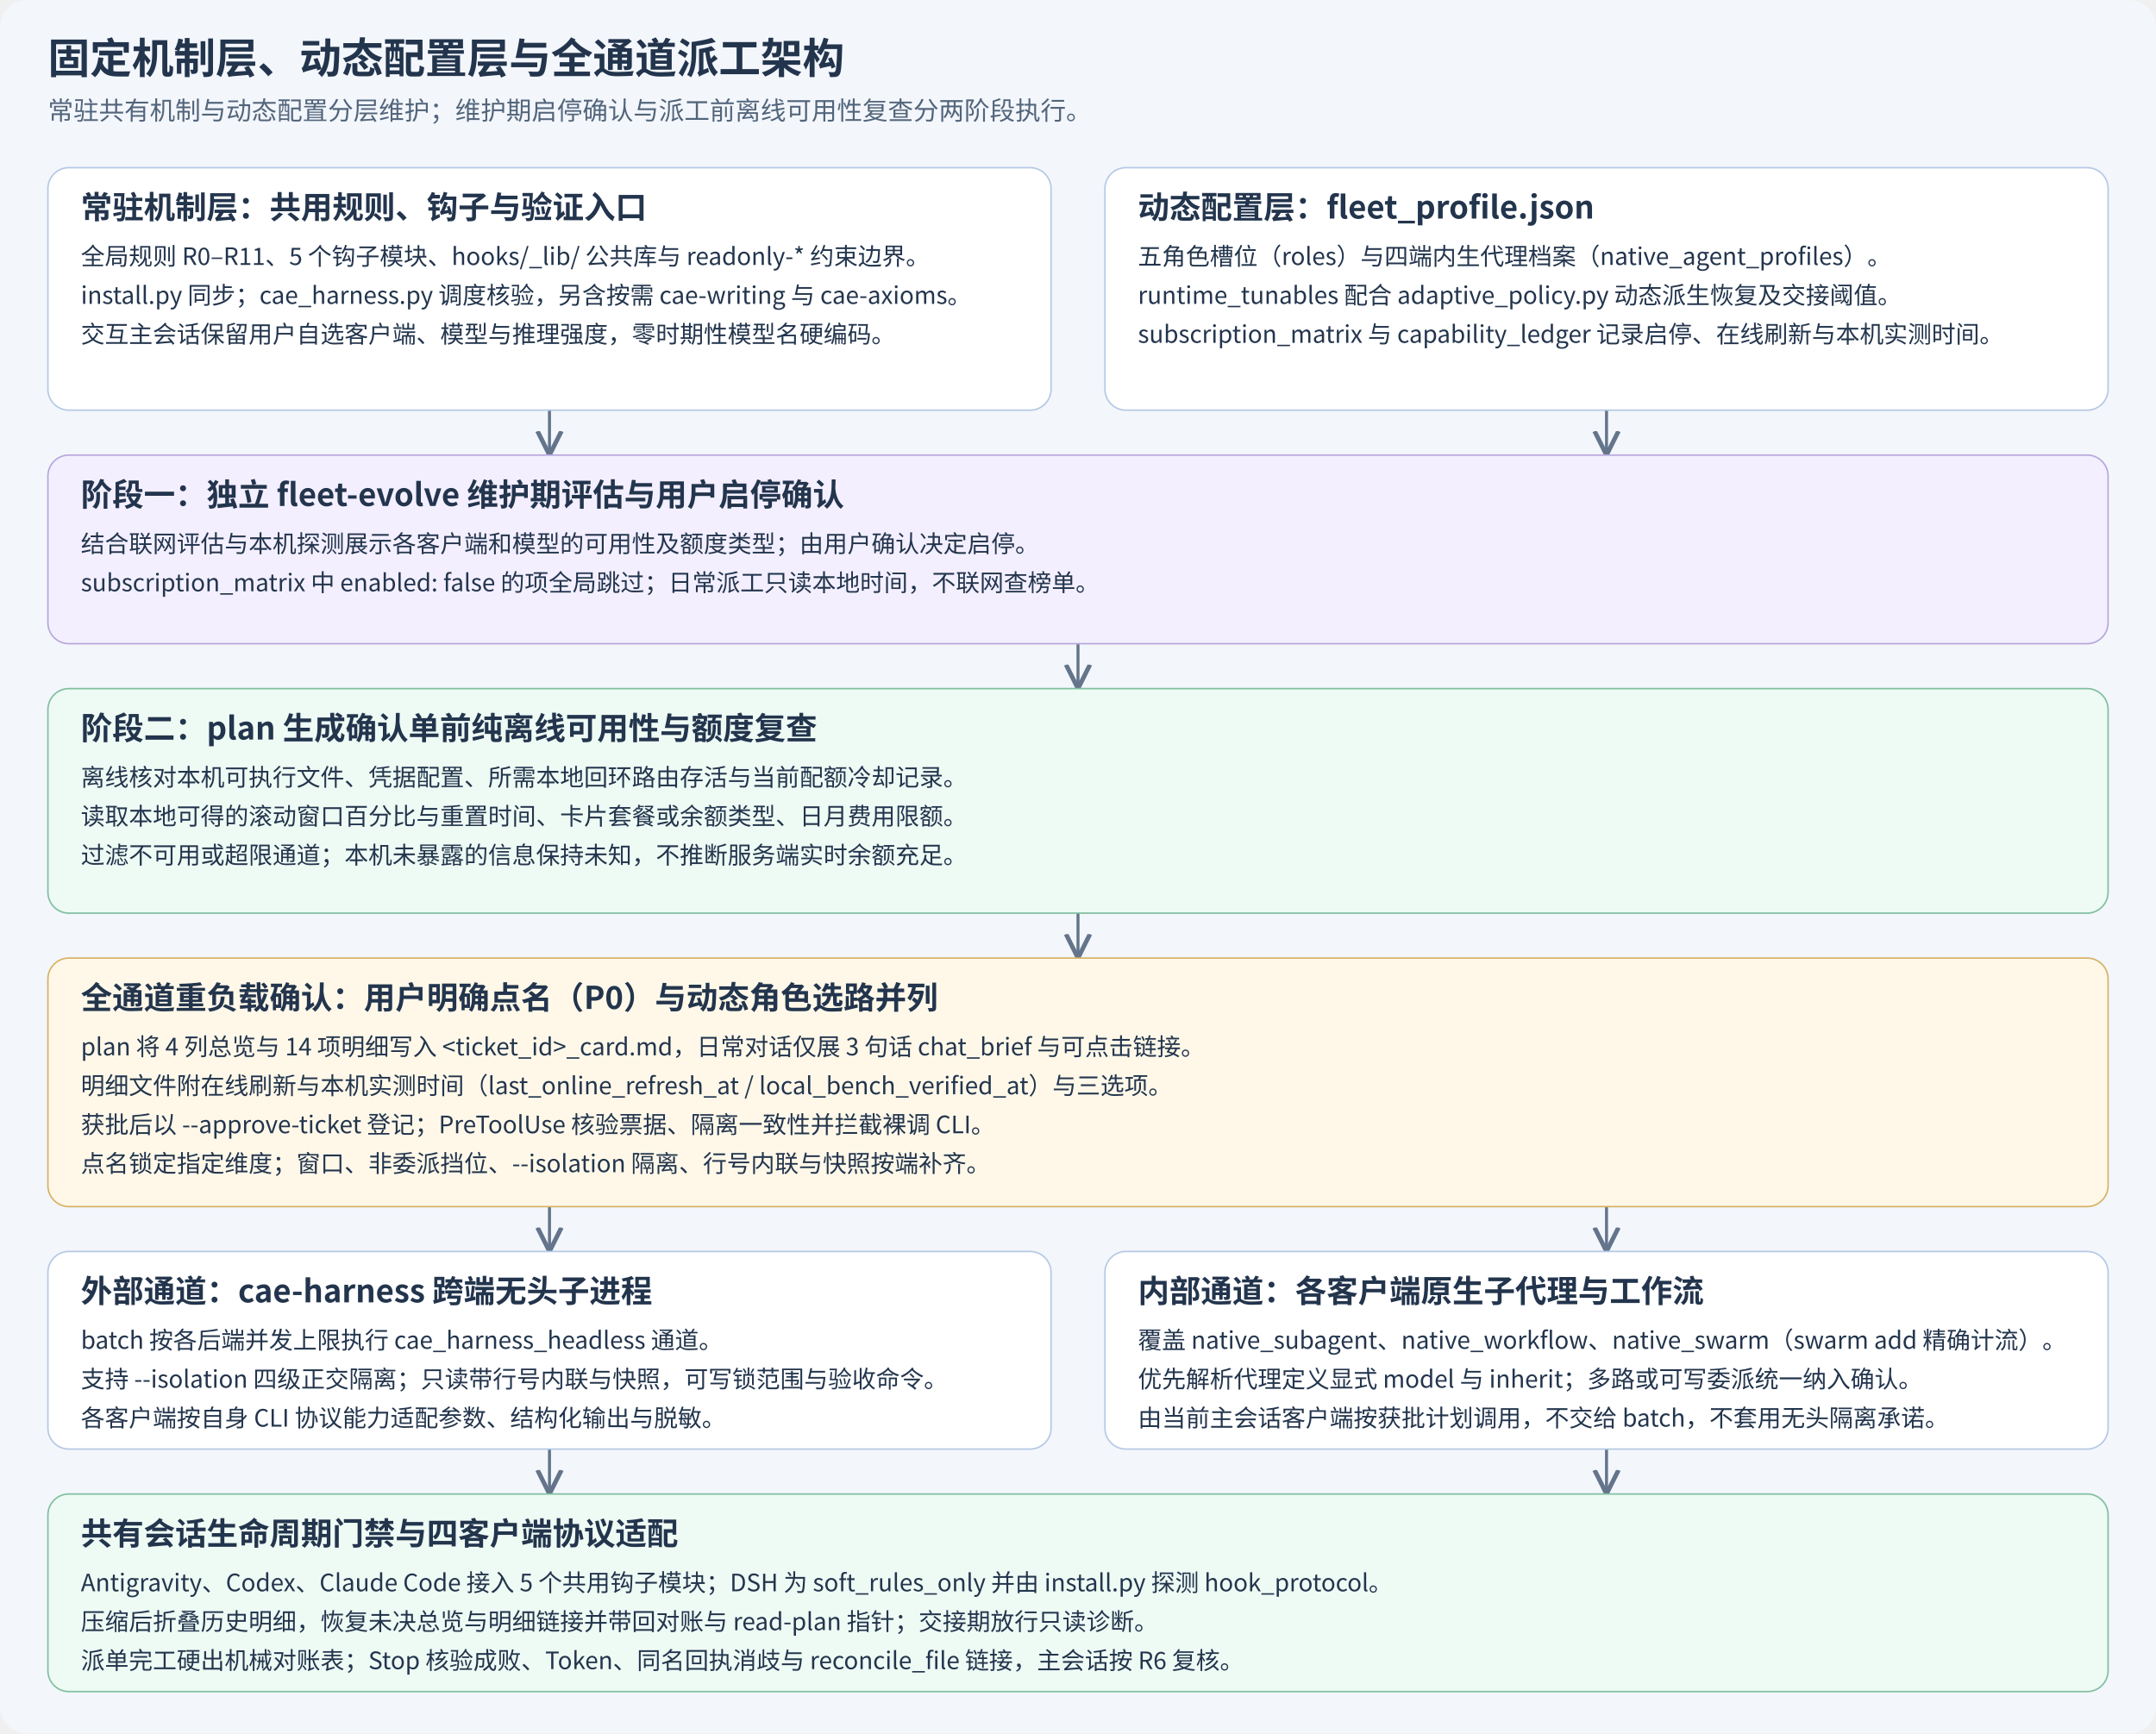
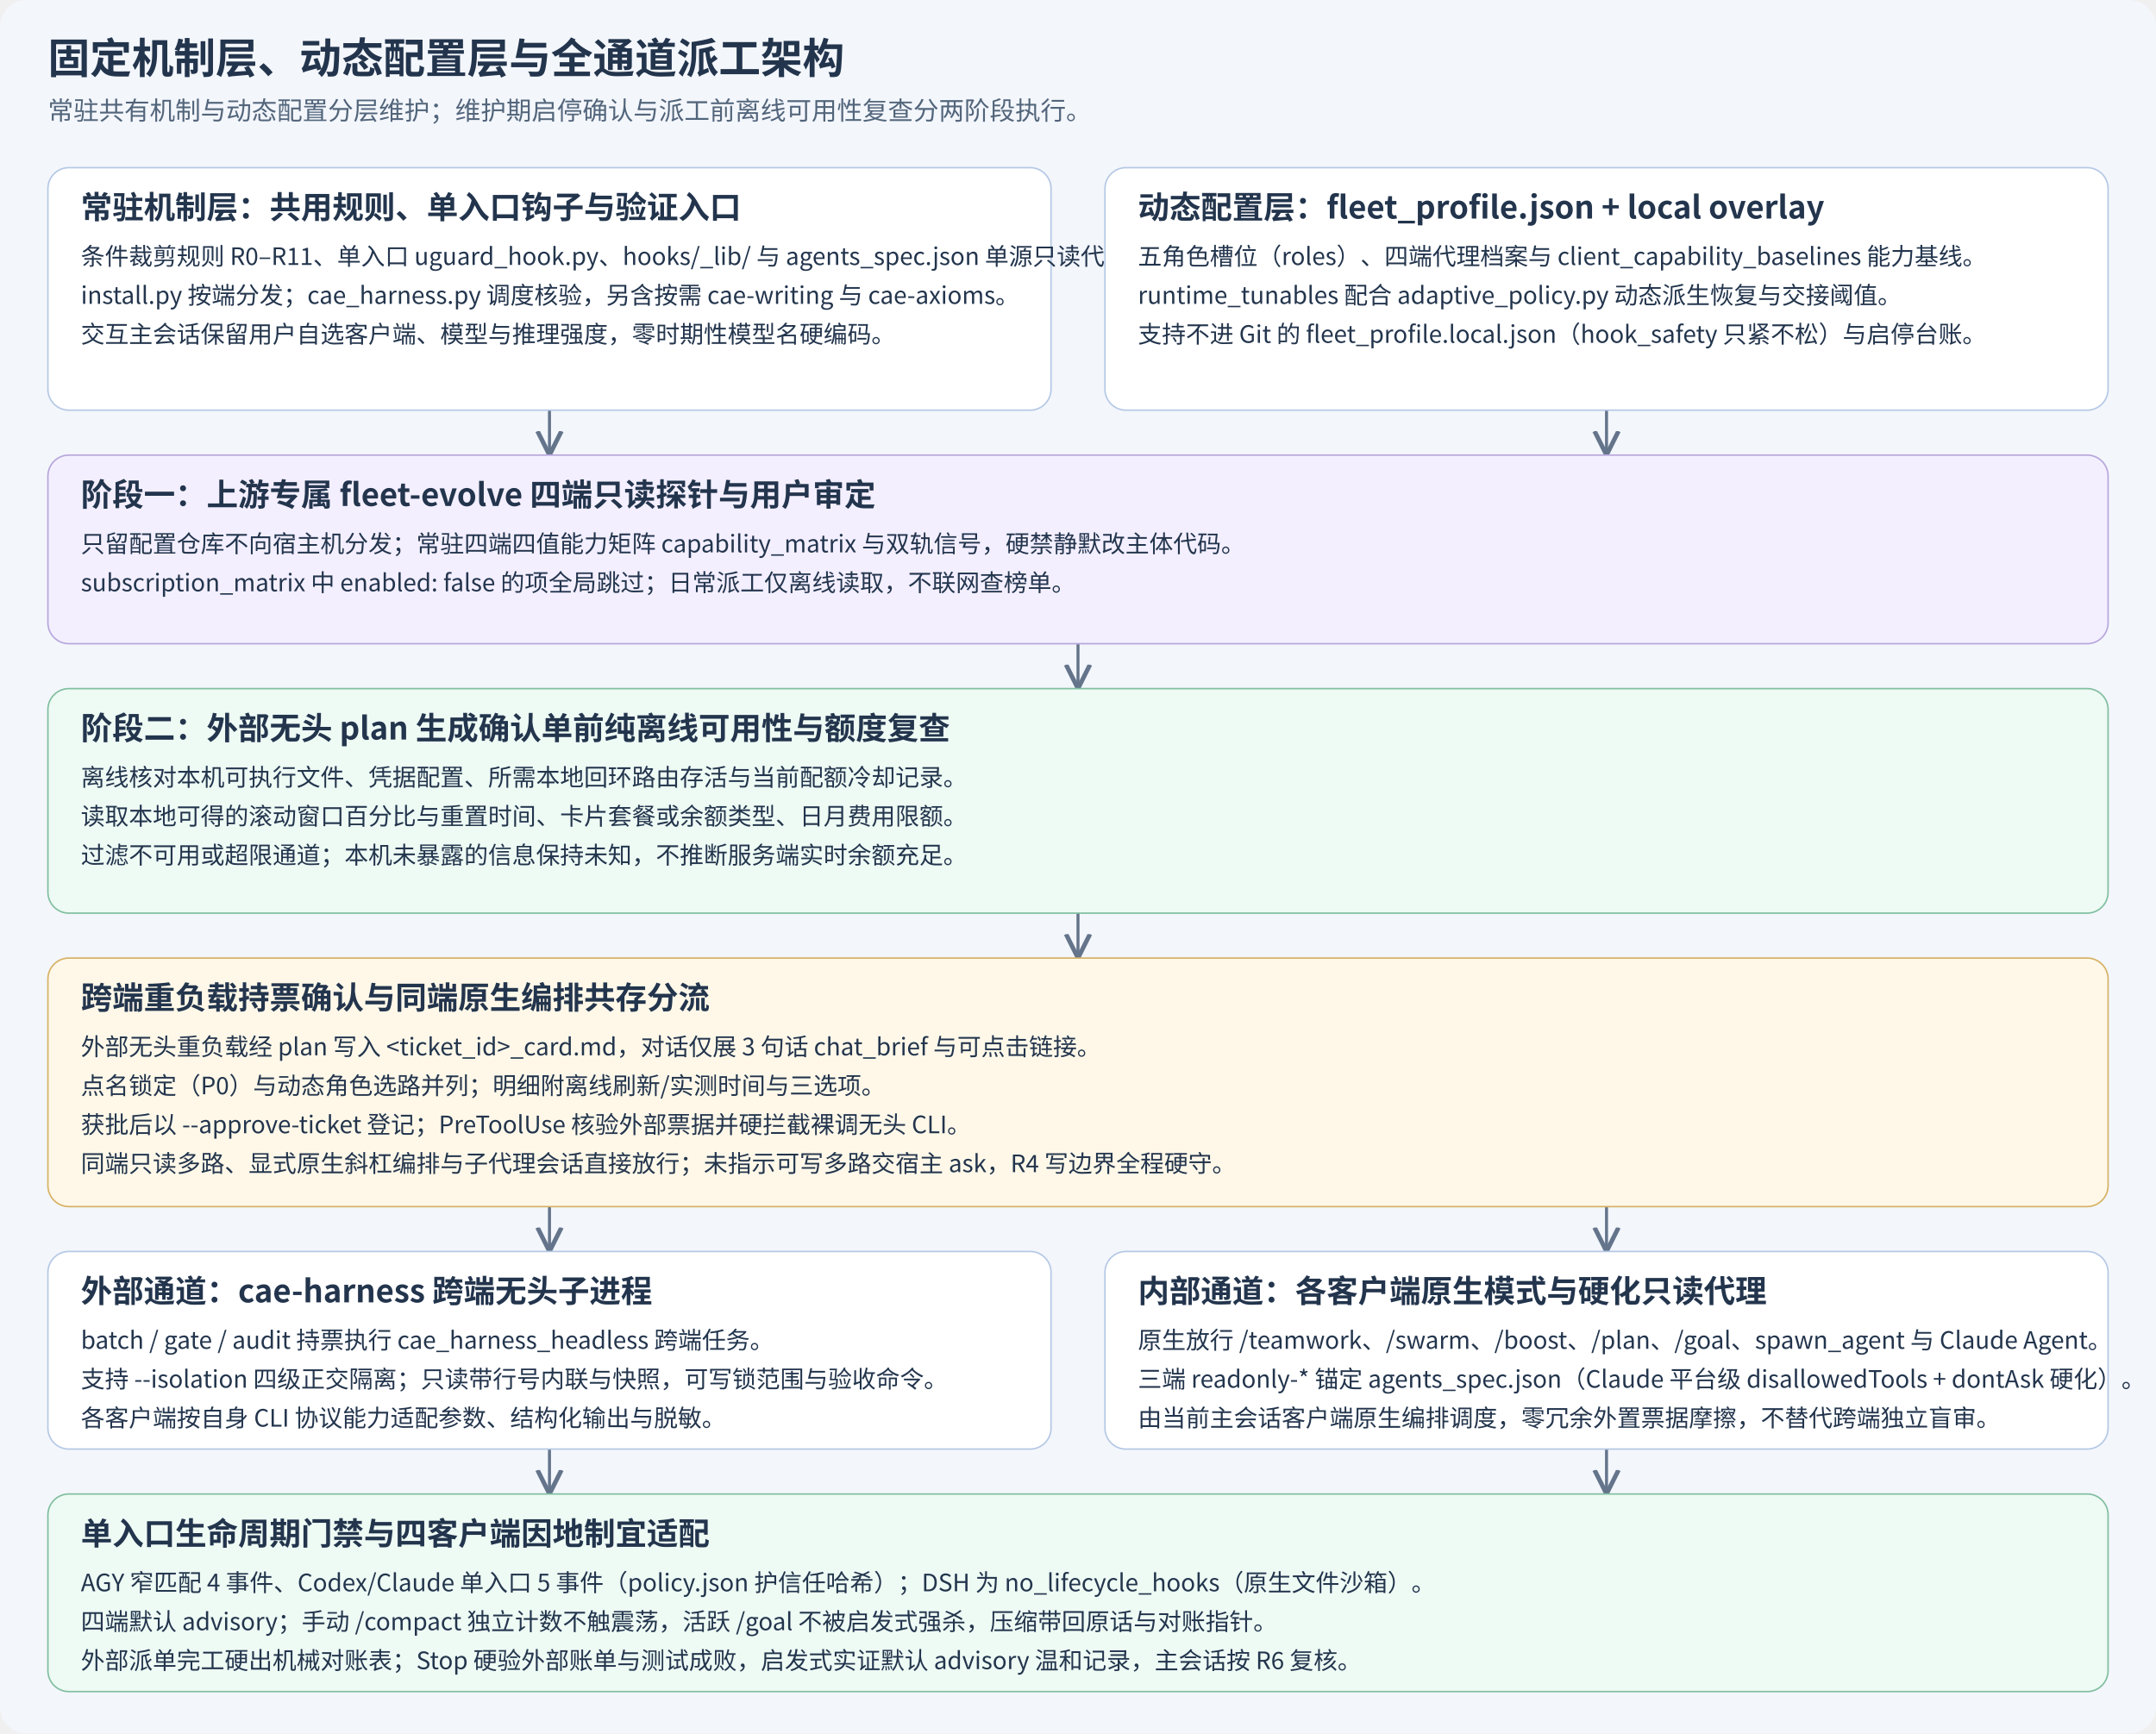
<svg xmlns="http://www.w3.org/2000/svg" width="1440" height="1158" viewBox="0 0 1440 1158" role="img" aria-labelledby="title desc">
  <defs>
    <marker id="arrow" markerWidth="10" markerHeight="10" refX="8" refY="5" orient="auto">
      <path d="M 0 1 L 8 5 L 0 9" fill="none" stroke="#64748b" stroke-width="1.5" />
    </marker>
  </defs>
  <style>text { font-family: "Microsoft YaHei", "Noto Sans CJK SC", sans-serif; fill: #23354d; } .title { font-size: 28px; font-weight: 700; } .subtitle { font-size: 17px; fill: #52657b; } .heading { font-size: 21px; font-weight: 700; } .body { font-size: 16px; } .link { fill: none; stroke: #64748b; stroke-width: 2; marker-end: url(#arrow); }</style>
  <rect width="1440" height="1158" rx="18" fill="#f3f6fb" />
  <text x="32" y="49" class="title">固定机制层、动态配置层与全通道派工架构</text>
  <text x="32" y="80" class="subtitle">常驻共有机制与动态配置分层维护；维护期启停确认与派工前离线可用性复查分两阶段执行。</text>
  <path class="link" d="M 367 274 L 367 304" />
  <path class="link" d="M 1073 274 L 1073 304" />
  <path class="link" d="M 720 430 L 720 460" />
  <path class="link" d="M 720 610 L 720 640" />
  <path class="link" d="M 367 806 L 367 836" />
  <path class="link" d="M 1073 806 L 1073 836" />
  <path class="link" d="M 367 968 L 367 998" />
  <path class="link" d="M 1073 968 L 1073 998" />
  <g>
    <rect x="32" y="112" width="670" height="162" rx="14" fill="#ffffff" stroke="#b5c8e5" />
-     <text x="54" y="146" class="heading">常驻机制层：共用规则、钩子与验证入口</text>
-     <text x="54" y="177" class="body">全局规则 R0–R11、5 个钩子模块、hooks/_lib/ 公共库与 readonly-* 约束边界。</text>
-     <text x="54" y="203" class="body">install.py 同步；cae_harness.py 调度核验，另含按需 cae-writing 与 cae-axioms。</text>
+     <text x="54" y="146" class="heading">常驻机制层：共用规则、单入口钩子与验证入口</text>
+     <text x="54" y="177" class="body">条件裁剪规则 R0–R11、单入口 uguard_hook.py、hooks/_lib/ 与 agents_spec.json 单源只读代理。</text>
+     <text x="54" y="203" class="body">install.py 按端分发；cae_harness.py 调度核验，另含按需 cae-writing 与 cae-axioms。</text>
    <text x="54" y="229" class="body">交互主会话保留用户自选客户端、模型与推理强度，零时期性模型名硬编码。</text>
  </g>
  <g>
    <rect x="738" y="112" width="670" height="162" rx="14" fill="#ffffff" stroke="#b5c8e5" />
-     <text x="760" y="146" class="heading">动态配置层：fleet_profile.json</text>
-     <text x="760" y="177" class="body">五角色槽位（roles）与四端内生代理档案（native_agent_profiles）。</text>
-     <text x="760" y="203" class="body">runtime_tunables 配合 adaptive_policy.py 动态派生恢复及交接阈值。</text>
-     <text x="760" y="229" class="body">subscription_matrix 与 capability_ledger 记录启停、在线刷新与本机实测时间。</text>
+     <text x="760" y="146" class="heading">动态配置层：fleet_profile.json + local overlay</text>
+     <text x="760" y="177" class="body">五角色槽位（roles）、四端代理档案与 client_capability_baselines 能力基线。</text>
+     <text x="760" y="203" class="body">runtime_tunables 配合 adaptive_policy.py 动态派生恢复与交接阈值。</text>
+     <text x="760" y="229" class="body">支持不进 Git 的 fleet_profile.local.json（hook_safety 只紧不松）与启停台账。</text>
  </g>
  <g>
    <rect x="32" y="304" width="1376" height="126" rx="14" fill="#f3efff" stroke="#b8a7dc" />
-     <text x="54" y="338" class="heading">阶段一：独立 fleet-evolve 维护期评估与用户启停确认</text>
-     <text x="54" y="369" class="body">结合联网评估与本机探测展示各客户端和模型的可用性及额度类型；由用户确认决定启停。</text>
-     <text x="54" y="395" class="body">subscription_matrix 中 enabled: false 的项全局跳过；日常派工只读本地时间，不联网查榜单。</text>
+     <text x="54" y="338" class="heading">阶段一：上游专属 fleet-evolve 四端只读探针与用户审定</text>
+     <text x="54" y="369" class="body">只留配置仓库不向宿主机分发；常驻四端四值能力矩阵 capability_matrix 与双轨信号，硬禁静默改主体代码。</text>
+     <text x="54" y="395" class="body">subscription_matrix 中 enabled: false 的项全局跳过；日常派工仅离线读取，不联网查榜单。</text>
  </g>
  <g>
    <rect x="32" y="460" width="1376" height="150" rx="14" fill="#eefaf4" stroke="#81bfa0" />
-     <text x="54" y="494" class="heading">阶段二：plan 生成确认单前纯离线可用性与额度复查</text>
+     <text x="54" y="494" class="heading">阶段二：外部无头 plan 生成确认单前纯离线可用性与额度复查</text>
    <text x="54" y="525" class="body">离线核对本机可执行文件、凭据配置、所需本地回环路由存活与当前配额冷却记录。</text>
    <text x="54" y="551" class="body">读取本地可得的滚动窗口百分比与重置时间、卡片套餐或余额类型、日月费用限额。</text>
    <text x="54" y="577" class="body">过滤不可用或超限通道；本机未暴露的信息保持未知，不推断服务端实时余额充足。</text>
  </g>
  <g>
    <rect x="32" y="640" width="1376" height="166" rx="14" fill="#fff8e9" stroke="#d7b265" />
-     <text x="54" y="674" class="heading">全通道重负载确认：用户明确点名（P0）与动态角色选路并列</text>
-     <text x="54" y="705" class="body">plan 将 4 列总览与 14 项明细写入 &lt;ticket_id&gt;_card.md，日常对话仅展 3 句话 chat_brief 与可点击链接。</text>
-     <text x="54" y="731" class="body">明细文件附在线刷新与本机实测时间（last_online_refresh_at / local_bench_verified_at）与三选项。</text>
-     <text x="54" y="757" class="body">获批后以 --approve-ticket 登记；PreToolUse 核验票据、隔离一致性并拦截裸调 CLI。</text>
-     <text x="54" y="783" class="body">点名锁定指定维度；窗口、非委派挡位、--isolation 隔离、行号内联与快照按端补齐。</text>
+     <text x="54" y="674" class="heading">跨端重负载持票确认与同端原生编排共存分流</text>
+     <text x="54" y="705" class="body">外部无头重负载经 plan 写入 &lt;ticket_id&gt;_card.md，对话仅展 3 句话 chat_brief 与可点击链接。</text>
+     <text x="54" y="731" class="body">点名锁定（P0）与动态角色选路并列；明细附离线刷新/实测时间与三选项。</text>
+     <text x="54" y="757" class="body">获批后以 --approve-ticket 登记；PreToolUse 核验外部票据并硬拦截裸调无头 CLI。</text>
+     <text x="54" y="783" class="body">同端只读多路、显式原生斜杠编排与子代理会话直接放行；未指示可写多路交宿主 ask，R4 写边界全程硬守。</text>
  </g>
  <g>
    <rect x="32" y="836" width="670" height="132" rx="14" fill="#ffffff" stroke="#b5c8e5" />
    <text x="54" y="870" class="heading">外部通道：cae-harness 跨端无头子进程</text>
-     <text x="54" y="901" class="body">batch 按各后端并发上限执行 cae_harness_headless 通道。</text>
+     <text x="54" y="901" class="body">batch / gate / audit 持票执行 cae_harness_headless 跨端任务。</text>
    <text x="54" y="927" class="body">支持 --isolation 四级正交隔离；只读带行号内联与快照，可写锁范围与验收命令。</text>
    <text x="54" y="953" class="body">各客户端按自身 CLI 协议能力适配参数、结构化输出与脱敏。</text>
  </g>
  <g>
    <rect x="738" y="836" width="670" height="132" rx="14" fill="#ffffff" stroke="#b5c8e5" />
-     <text x="760" y="870" class="heading">内部通道：各客户端原生子代理与工作流</text>
-     <text x="760" y="901" class="body">覆盖 native_subagent、native_workflow、native_swarm（swarm add 精确计流）。</text>
-     <text x="760" y="927" class="body">优先解析代理定义显式 model 与 inherit；多路或可写委派统一纳入确认。</text>
-     <text x="760" y="953" class="body">由当前主会话客户端按获批计划调用，不交给 batch，不套用无头隔离承诺。</text>
+     <text x="760" y="870" class="heading">内部通道：各客户端原生模式与硬化只读代理</text>
+     <text x="760" y="901" class="body">原生放行 /teamwork、/swarm、/boost、/plan、/goal、spawn_agent 与 Claude Agent。</text>
+     <text x="760" y="927" class="body">三端 readonly-* 锚定 agents_spec.json（Claude 平台级 disallowedTools + dontAsk 硬化）。</text>
+     <text x="760" y="953" class="body">由当前主会话客户端原生编排调度，零冗余外置票据摩擦，不替代跨端独立盲审。</text>
  </g>
  <g>
    <rect x="32" y="998" width="1376" height="132" rx="14" fill="#eefaf4" stroke="#81bfa0" />
-     <text x="54" y="1032" class="heading">共有会话生命周期门禁与四客户端协议适配</text>
-     <text x="54" y="1063" class="body">Antigravity、Codex、Claude Code 接入 5 个共用钩子模块；DSH 为 soft_rules_only 并由 install.py 探测 hook_protocol。</text>
-     <text x="54" y="1089" class="body">压缩后折叠历史明细，恢复未决总览与明细链接并带回对账与 read-plan 指针；交接期放行只读诊断。</text>
-     <text x="54" y="1115" class="body">派单完工硬出机械对账表；Stop 核验成败、Token、同名回执消歧与 reconcile_file 链接，主会话按 R6 复核。</text>
+     <text x="54" y="1032" class="heading">单入口生命周期门禁与四客户端因地制宜适配</text>
+     <text x="54" y="1063" class="body">AGY 窄匹配 4 事件、Codex/Claude 单入口 5 事件（policy.json 护信任哈希）；DSH 为 no_lifecycle_hooks（原生文件沙箱）。</text>
+     <text x="54" y="1089" class="body">四端默认 advisory；手动 /compact 独立计数不触震荡，活跃 /goal 不被启发式强杀，压缩带回原话与对账指针。</text>
+     <text x="54" y="1115" class="body">外部派单完工硬出机械对账表；Stop 硬验外部账单与测试成败，启发式实证默认 advisory 温和记录，主会话按 R6 复核。</text>
  </g>
</svg>
